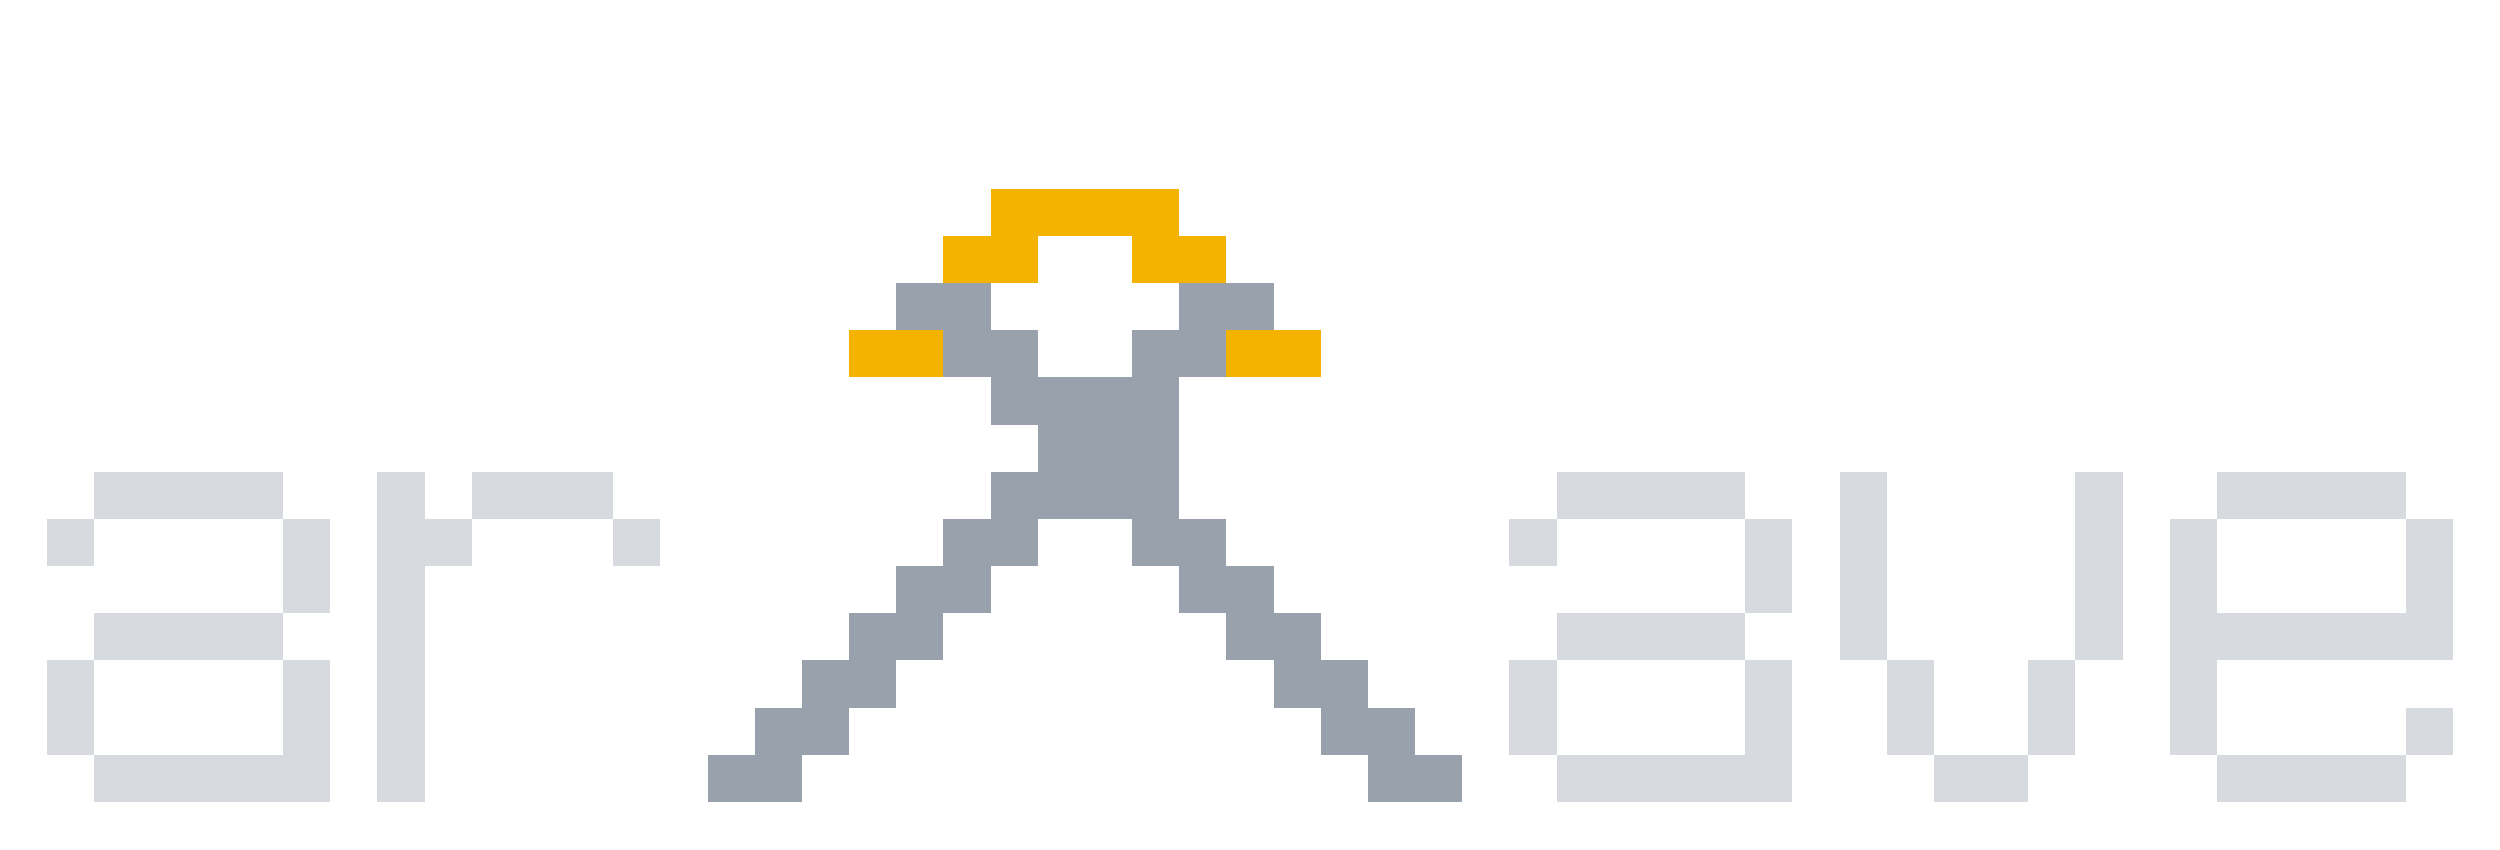
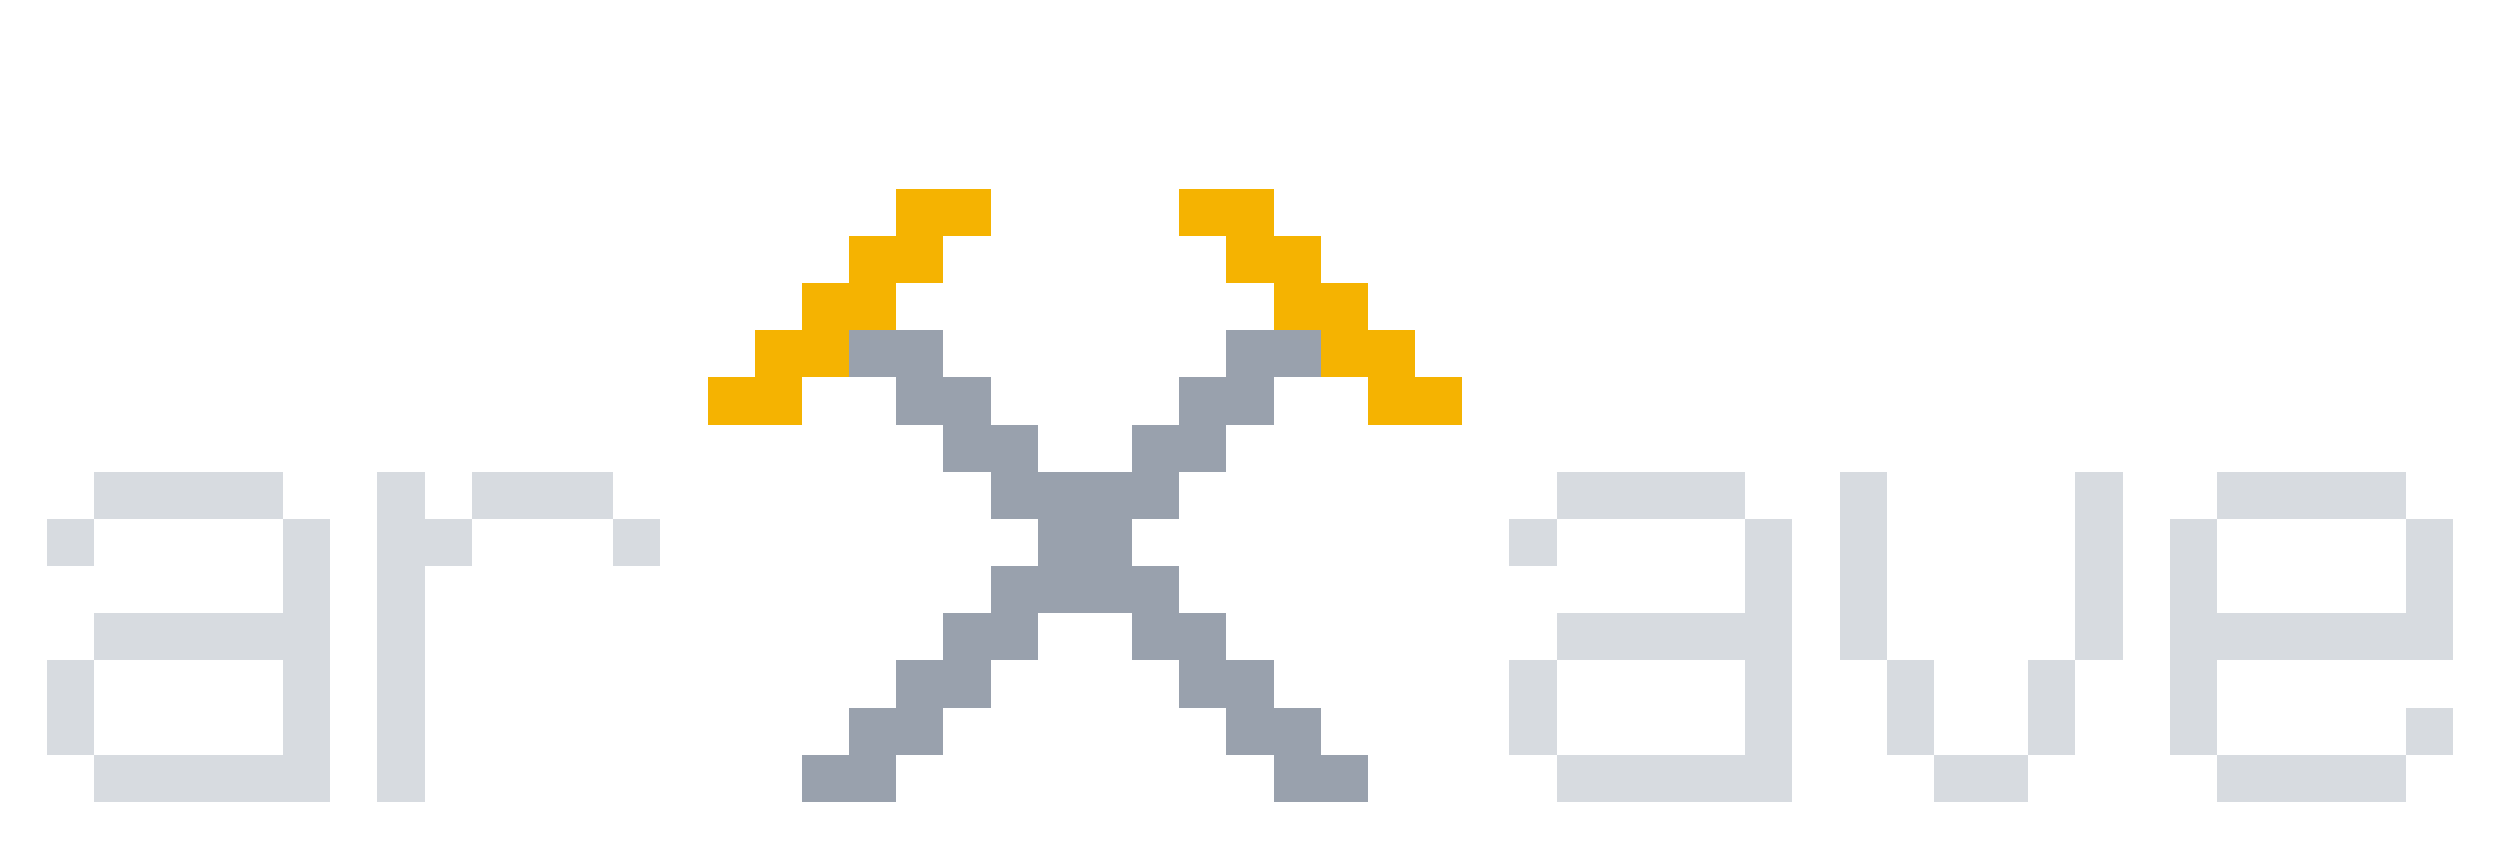
- <svg xmlns="http://www.w3.org/2000/svg" width="424" height="144" viewBox="0 0 424 144" shape-rendering="crispEdges" role="img" aria-label="arXave — pixel wordmark whose X is two crossed pickaxes">
+ <svg xmlns="http://www.w3.org/2000/svg" width="424" height="144" viewBox="0 0 424 144" shape-rendering="crispEdges" role="img" aria-label="arXave — pixel wordmark whose X is two crossed daggers">
  <g fill="#99a1ad">
+     <rect x="136" y="48" width="8" height="8" />
+     <rect x="144" y="48" width="8" height="8" />
+     <rect x="144" y="56" width="8" height="8" />
+     <rect x="152" y="56" width="8" height="8" />
+     <rect x="152" y="64" width="8" height="8" />
+     <rect x="160" y="64" width="8" height="8" />
+     <rect x="160" y="72" width="8" height="8" />
+     <rect x="168" y="72" width="8" height="8" />
+     <rect x="168" y="80" width="8" height="8" />
+     <rect x="176" y="80" width="8" height="8" />
+     <rect x="176" y="88" width="8" height="8" />
+     <rect x="184" y="88" width="8" height="8" />
+     <rect x="184" y="96" width="8" height="8" />
+     <rect x="192" y="96" width="8" height="8" />
+     <rect x="192" y="104" width="8" height="8" />
+     <rect x="200" y="104" width="8" height="8" />
+     <rect x="200" y="112" width="8" height="8" />
+     <rect x="208" y="112" width="8" height="8" />
+     <rect x="208" y="120" width="8" height="8" />
+     <rect x="216" y="120" width="8" height="8" />
+     <rect x="216" y="128" width="8" height="8" />
+     <rect x="224" y="128" width="8" height="8" />
+     <rect x="216" y="48" width="8" height="8" />
+     <rect x="224" y="48" width="8" height="8" />
+     <rect x="208" y="56" width="8" height="8" />
+     <rect x="216" y="56" width="8" height="8" />
+     <rect x="200" y="64" width="8" height="8" />
+     <rect x="208" y="64" width="8" height="8" />
    <rect x="192" y="72" width="8" height="8" />
-     <rect x="200" y="48" width="8" height="8" />
-     <rect x="192" y="56" width="8" height="8" />
-     <rect x="184" y="64" width="8" height="8" />
-     <rect x="176" y="72" width="8" height="8" />
-     <rect x="168" y="80" width="8" height="8" />
-     <rect x="160" y="88" width="8" height="8" />
-     <rect x="152" y="96" width="8" height="8" />
-     <rect x="144" y="104" width="8" height="8" />
-     <rect x="136" y="112" width="8" height="8" />
-     <rect x="128" y="120" width="8" height="8" />
-     <rect x="120" y="128" width="8" height="8" />
-     <rect x="208" y="48" width="8" height="8" />
-     <rect x="200" y="56" width="8" height="8" />
-     <rect x="192" y="64" width="8" height="8" />
-     <rect x="184" y="72" width="8" height="8" />
-     <rect x="176" y="80" width="8" height="8" />
-     <rect x="168" y="88" width="8" height="8" />
-     <rect x="160" y="96" width="8" height="8" />
-     <rect x="152" y="104" width="8" height="8" />
-     <rect x="144" y="112" width="8" height="8" />
-     <rect x="136" y="120" width="8" height="8" />
-     <rect x="128" y="128" width="8" height="8" />
-     <rect x="160" y="48" width="8" height="8" />
-     <rect x="168" y="56" width="8" height="8" />
-     <rect x="176" y="64" width="8" height="8" />
-     <rect x="184" y="72" width="8" height="8" />
+     <rect x="200" y="72" width="8" height="8" />
+     <rect x="184" y="80" width="8" height="8" />
    <rect x="192" y="80" width="8" height="8" />
-     <rect x="200" y="88" width="8" height="8" />
-     <rect x="208" y="96" width="8" height="8" />
-     <rect x="216" y="104" width="8" height="8" />
-     <rect x="224" y="112" width="8" height="8" />
-     <rect x="232" y="120" width="8" height="8" />
-     <rect x="240" y="128" width="8" height="8" />
-     <rect x="152" y="48" width="8" height="8" />
-     <rect x="160" y="56" width="8" height="8" />
-     <rect x="168" y="64" width="8" height="8" />
-     <rect x="176" y="72" width="8" height="8" />
-     <rect x="184" y="80" width="8" height="8" />
-     <rect x="192" y="88" width="8" height="8" />
-     <rect x="200" y="96" width="8" height="8" />
-     <rect x="208" y="104" width="8" height="8" />
-     <rect x="216" y="112" width="8" height="8" />
-     <rect x="224" y="120" width="8" height="8" />
-     <rect x="232" y="128" width="8" height="8" />
+     <rect x="168" y="96" width="8" height="8" />
+     <rect x="176" y="96" width="8" height="8" />
+     <rect x="160" y="104" width="8" height="8" />
+     <rect x="168" y="104" width="8" height="8" />
+     <rect x="152" y="112" width="8" height="8" />
+     <rect x="160" y="112" width="8" height="8" />
+     <rect x="144" y="120" width="8" height="8" />
+     <rect x="152" y="120" width="8" height="8" />
+     <rect x="136" y="128" width="8" height="8" />
+     <rect x="144" y="128" width="8" height="8" />
  </g>
  <g fill="#f5b301">
-     <rect x="168" y="32" width="8" height="8" />
-     <rect x="176" y="32" width="8" height="8" />
-     <rect x="184" y="32" width="8" height="8" />
-     <rect x="192" y="32" width="8" height="8" />
-     <rect x="160" y="40" width="8" height="8" />
-     <rect x="168" y="40" width="8" height="8" />
-     <rect x="192" y="40" width="8" height="8" />
-     <rect x="200" y="40" width="8" height="8" />
-     <rect x="144" y="56" width="8" height="8" />
-     <rect x="152" y="56" width="8" height="8" />
-     <rect x="208" y="56" width="8" height="8" />
-     <rect x="216" y="56" width="8" height="8" />
+     <rect x="120" y="64" width="8" height="8" />
+     <rect x="128" y="56" width="8" height="8" />
+     <rect x="136" y="48" width="8" height="8" />
+     <rect x="144" y="40" width="8" height="8" />
+     <rect x="152" y="32" width="8" height="8" />
+     <rect x="128" y="64" width="8" height="8" />
+     <rect x="136" y="56" width="8" height="8" />
+     <rect x="144" y="48" width="8" height="8" />
+     <rect x="152" y="40" width="8" height="8" />
+     <rect x="160" y="32" width="8" height="8" />
+     <rect x="208" y="32" width="8" height="8" />
+     <rect x="216" y="40" width="8" height="8" />
+     <rect x="224" y="48" width="8" height="8" />
+     <rect x="232" y="56" width="8" height="8" />
+     <rect x="240" y="64" width="8" height="8" />
+     <rect x="200" y="32" width="8" height="8" />
+     <rect x="208" y="40" width="8" height="8" />
+     <rect x="216" y="48" width="8" height="8" />
+     <rect x="224" y="56" width="8" height="8" />
+     <rect x="232" y="64" width="8" height="8" />
  </g>
  <g fill="#d7dbe0">
    <rect x="16" y="80" width="8" height="8" />
    <rect x="24" y="80" width="8" height="8" />
    <rect x="32" y="80" width="8" height="8" />
    <rect x="40" y="80" width="8" height="8" />
    <rect x="8" y="88" width="8" height="8" />
    <rect x="48" y="88" width="8" height="8" />
    <rect x="48" y="96" width="8" height="8" />
    <rect x="16" y="104" width="8" height="8" />
    <rect x="24" y="104" width="8" height="8" />
    <rect x="32" y="104" width="8" height="8" />
    <rect x="40" y="104" width="8" height="8" />
+     <rect x="48" y="104" width="8" height="8" />
    <rect x="8" y="112" width="8" height="8" />
    <rect x="48" y="112" width="8" height="8" />
    <rect x="8" y="120" width="8" height="8" />
    <rect x="48" y="120" width="8" height="8" />
    <rect x="16" y="128" width="8" height="8" />
    <rect x="24" y="128" width="8" height="8" />
    <rect x="32" y="128" width="8" height="8" />
    <rect x="40" y="128" width="8" height="8" />
    <rect x="48" y="128" width="8" height="8" />
    <rect x="64" y="80" width="8" height="8" />
    <rect x="80" y="80" width="8" height="8" />
    <rect x="88" y="80" width="8" height="8" />
    <rect x="96" y="80" width="8" height="8" />
    <rect x="64" y="88" width="8" height="8" />
    <rect x="72" y="88" width="8" height="8" />
    <rect x="104" y="88" width="8" height="8" />
    <rect x="64" y="96" width="8" height="8" />
    <rect x="64" y="104" width="8" height="8" />
    <rect x="64" y="112" width="8" height="8" />
    <rect x="64" y="120" width="8" height="8" />
    <rect x="64" y="128" width="8" height="8" />
    <rect x="264" y="80" width="8" height="8" />
    <rect x="272" y="80" width="8" height="8" />
    <rect x="280" y="80" width="8" height="8" />
    <rect x="288" y="80" width="8" height="8" />
    <rect x="256" y="88" width="8" height="8" />
    <rect x="296" y="88" width="8" height="8" />
    <rect x="296" y="96" width="8" height="8" />
    <rect x="264" y="104" width="8" height="8" />
    <rect x="272" y="104" width="8" height="8" />
    <rect x="280" y="104" width="8" height="8" />
    <rect x="288" y="104" width="8" height="8" />
+     <rect x="296" y="104" width="8" height="8" />
    <rect x="256" y="112" width="8" height="8" />
    <rect x="296" y="112" width="8" height="8" />
    <rect x="256" y="120" width="8" height="8" />
    <rect x="296" y="120" width="8" height="8" />
    <rect x="264" y="128" width="8" height="8" />
    <rect x="272" y="128" width="8" height="8" />
    <rect x="280" y="128" width="8" height="8" />
    <rect x="288" y="128" width="8" height="8" />
    <rect x="296" y="128" width="8" height="8" />
    <rect x="312" y="80" width="8" height="8" />
    <rect x="352" y="80" width="8" height="8" />
    <rect x="312" y="88" width="8" height="8" />
    <rect x="352" y="88" width="8" height="8" />
    <rect x="312" y="96" width="8" height="8" />
    <rect x="352" y="96" width="8" height="8" />
    <rect x="312" y="104" width="8" height="8" />
    <rect x="352" y="104" width="8" height="8" />
    <rect x="320" y="112" width="8" height="8" />
    <rect x="344" y="112" width="8" height="8" />
    <rect x="320" y="120" width="8" height="8" />
    <rect x="344" y="120" width="8" height="8" />
    <rect x="328" y="128" width="8" height="8" />
    <rect x="336" y="128" width="8" height="8" />
    <rect x="376" y="80" width="8" height="8" />
    <rect x="384" y="80" width="8" height="8" />
    <rect x="392" y="80" width="8" height="8" />
    <rect x="400" y="80" width="8" height="8" />
    <rect x="368" y="88" width="8" height="8" />
    <rect x="408" y="88" width="8" height="8" />
    <rect x="368" y="96" width="8" height="8" />
    <rect x="408" y="96" width="8" height="8" />
    <rect x="368" y="104" width="8" height="8" />
    <rect x="376" y="104" width="8" height="8" />
    <rect x="384" y="104" width="8" height="8" />
    <rect x="392" y="104" width="8" height="8" />
    <rect x="400" y="104" width="8" height="8" />
    <rect x="408" y="104" width="8" height="8" />
    <rect x="368" y="112" width="8" height="8" />
    <rect x="368" y="120" width="8" height="8" />
    <rect x="408" y="120" width="8" height="8" />
    <rect x="376" y="128" width="8" height="8" />
    <rect x="384" y="128" width="8" height="8" />
    <rect x="392" y="128" width="8" height="8" />
    <rect x="400" y="128" width="8" height="8" />
  </g>
</svg>
